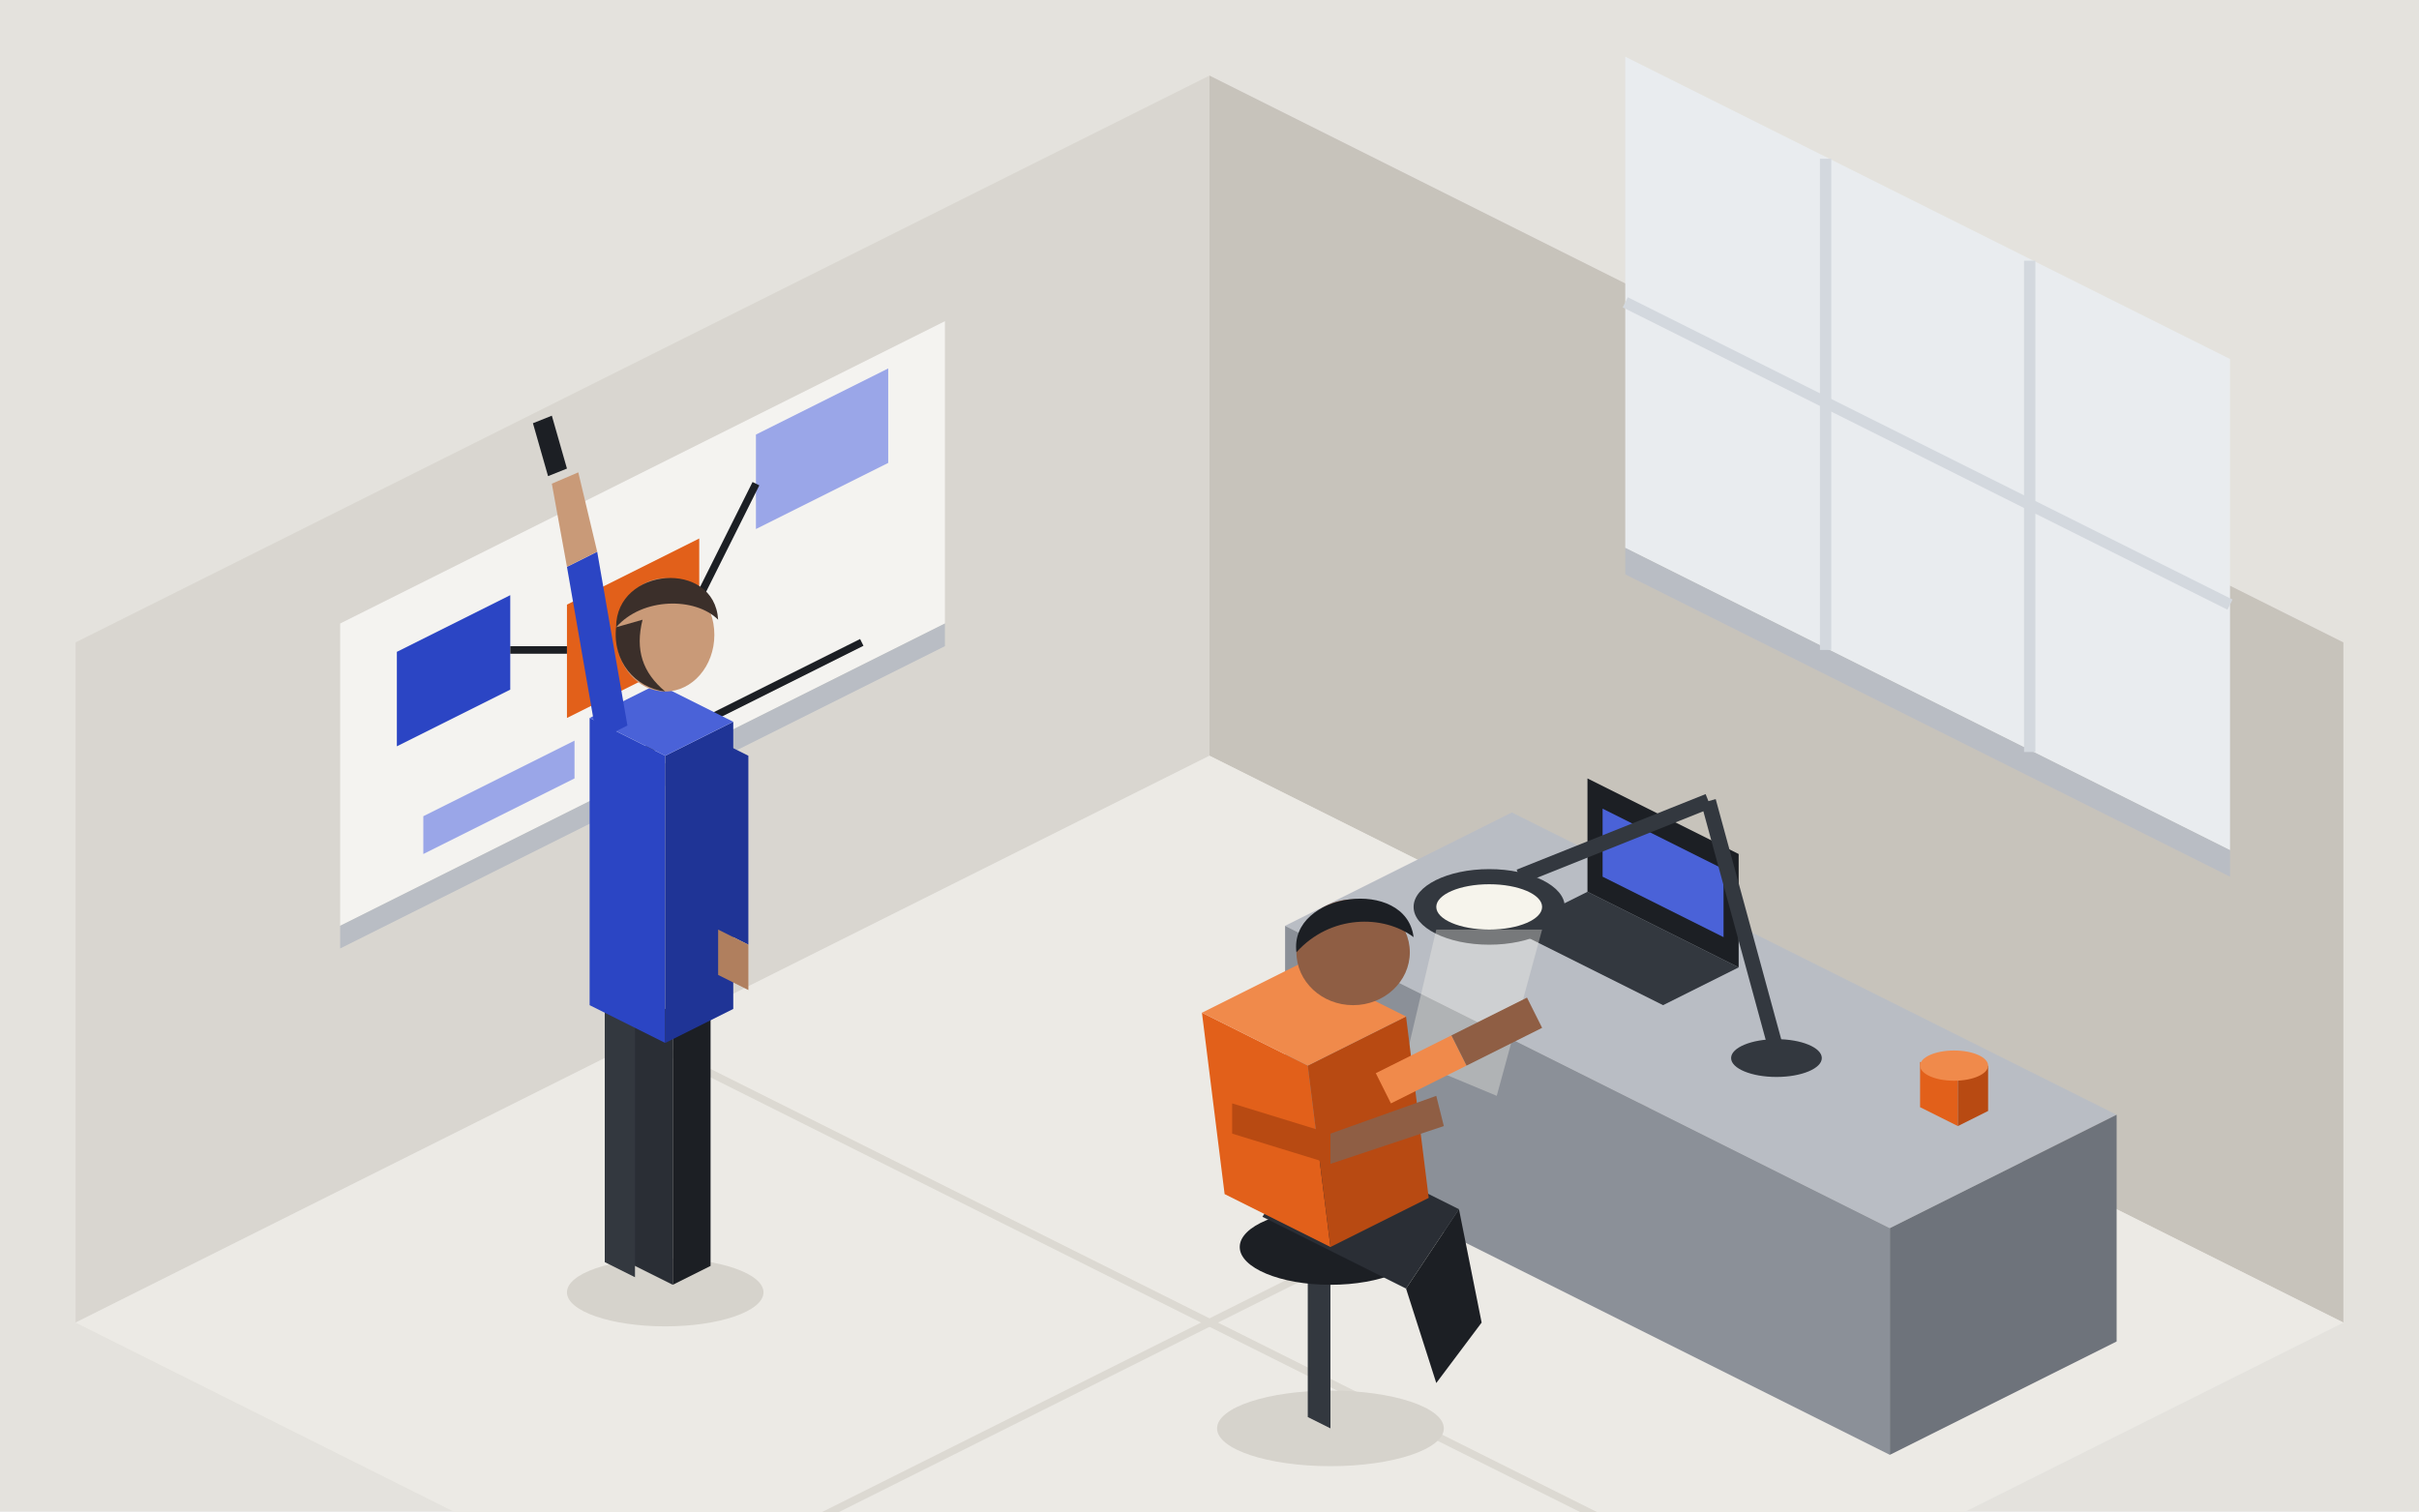
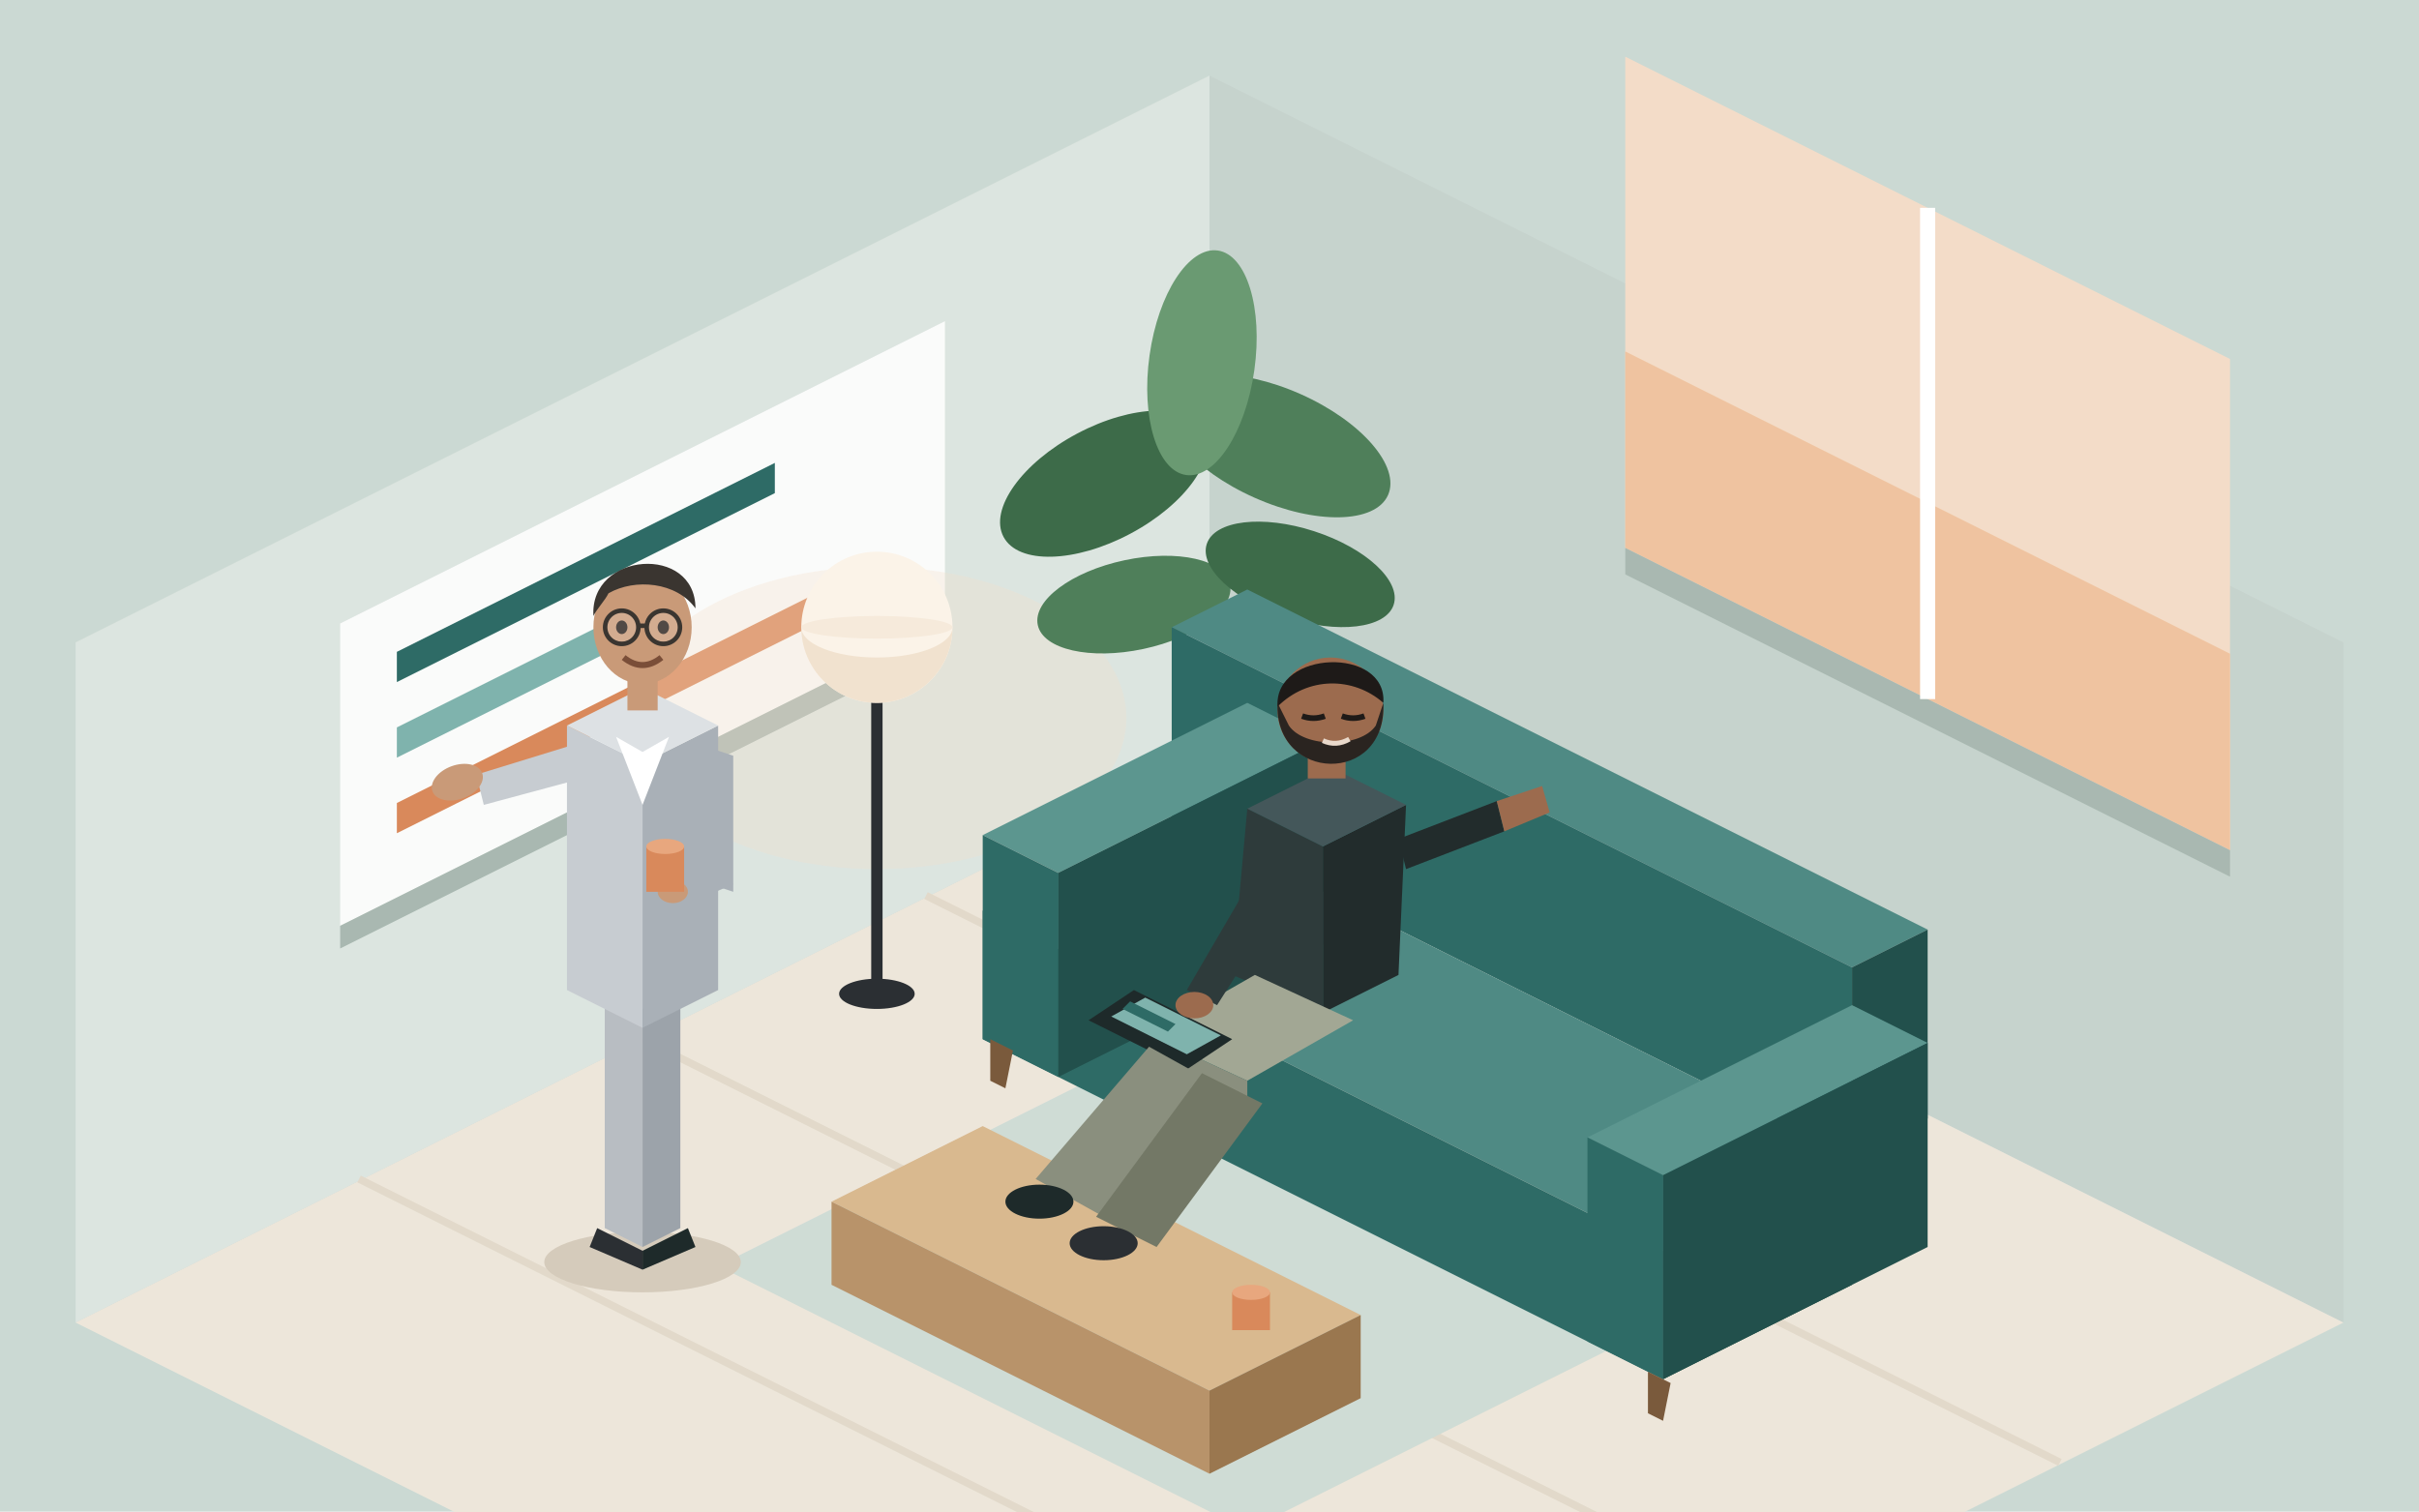
- <svg xmlns="http://www.w3.org/2000/svg" viewBox="0 0 640 400" width="640" height="400" role="img" aria-label="James at the wall board with a marker, John hunched at the bench under a magnifier lamp, in a concrete studio">
-   <rect width="640" height="400" fill="#E4E2DD" />
-   <polygon points="20,350 320,200 320,20 20,170" fill="#D9D6D0" />
-   <polygon points="320,200 620,350 620,170 320,20" fill="#C7C3BB" />
-   <polygon points="320,200 620,350 320,500 20,350" fill="#ECEAE5" />
-   <line x1="170" y1="275" x2="470" y2="425" stroke="#DCD9D2" stroke-width="2" />
-   <line x1="470" y1="275" x2="170" y2="425" stroke="#DCD9D2" stroke-width="2" />
-   <polygon points="430,145 590,225 590,95 430,15" fill="#E9ECEF" />
-   <polygon points="430,145 590,225 590,232 430,152" fill="#B9BDC4" />
-   <line x1="483" y1="42" x2="483" y2="172" stroke="#D3D8DE" stroke-width="3" />
-   <line x1="537" y1="69" x2="537" y2="199" stroke="#D3D8DE" stroke-width="3" />
-   <line x1="430" y1="80" x2="590" y2="160" stroke="#D3D8DE" stroke-width="3" />
-   <polygon points="90,245 250,165 250,85 90,165" fill="#F4F3F0" />
-   <polygon points="90,245 250,165 250,171 90,251" fill="#B9BDC4" />
-   <polygon points="105,197.5 135,182.5 135,157.5 105,172.5" fill="#2B45C4" />
-   <polygon points="150,190 185,172.5 185,142.5 150,160" fill="#E2601A" />
-   <polygon points="200,140 235,122.5 235,97.5 200,115" fill="#9AA6E8" />
-   <polygon points="112,226 152,206 152,196 112,216" fill="#9AA6E8" />
-   <line x1="135" y1="172" x2="150" y2="172" stroke="#1C1F24" stroke-width="2" />
-   <line x1="185" y1="158" x2="200" y2="128" stroke="#1C1F24" stroke-width="2" />
-   <line x1="168" y1="200" x2="228" y2="170" stroke="#1C1F24" stroke-width="2" />
-   <ellipse cx="176" cy="342" rx="26" ry="9" fill="#D6D3CC" />
-   <polygon points="166,262 178,268 178,340 166,334" fill="#2A2E35" />
-   <polygon points="178,268 188,263 188,335 178,340" fill="#1C1F24" />
-   <polygon points="160,262 160,334 168,338 168,266" fill="#33383F" />
-   <polygon points="156,190 176,200 176,276 156,266" fill="#2B45C4" />
-   <polygon points="176,200 194,191 194,267 176,276" fill="#1F3496" />
-   <polygon points="156,190 174,181 194,191 176,200" fill="#4A62D8" />
-   <polygon points="158,196 150,150 158,146 166,192" fill="#2B45C4" />
-   <polygon points="150,150 146,128 153,125 158,146" fill="#C99A78" />
-   <polygon points="145,126 141,112 146,110 150,124" fill="#1C1F24" />
-   <polygon points="190,196 198,200 198,250 190,246" fill="#1F3496" />
-   <polygon points="190,246 198,250 198,262 190,258" fill="#B07F5E" />
-   <ellipse cx="176" cy="168" rx="13" ry="15" fill="#C99A78" />
-   <path d="M163,166 C163,150 189,148 190,164 C184,158 170,158 163,166 Z" fill="#3B2F2A" />
-   <path d="M163,166 C162,175 168,182 176,183 C170,178 168,172 170,164 Z" fill="#3B2F2A" />
-   <polygon points="400,215 560,295 500,325 340,245" fill="#B9BDC4" />
-   <polygon points="340,245 500,325 500,385 340,305" fill="#8B9098" />
-   <polygon points="500,325 560,295 560,355 500,385" fill="#6E737B" />
-   <polygon points="420,236 460,256 440,266 400,246" fill="#33383F" />
-   <polygon points="420,236 460,256 460,226 420,206" fill="#1C1F24" />
-   <polygon points="424,232 456,248 456,230 424,214" fill="#4A62D8" />
-   <polygon points="508,281 518,286 518,298 508,293" fill="#E2601A" />
-   <polygon points="518,286 526,282 526,294 518,298" fill="#B84A12" />
-   <ellipse cx="517" cy="282" rx="9" ry="4" fill="#F08A4B" />
-   <ellipse cx="470" cy="280" rx="12" ry="5" fill="#33383F" />
-   <line x1="470" y1="278" x2="452" y2="212" stroke="#33383F" stroke-width="4" />
-   <line x1="452" y1="212" x2="402" y2="232" stroke="#33383F" stroke-width="4" />
-   <ellipse cx="394" cy="240" rx="20" ry="10" fill="#33383F" />
-   <ellipse cx="394" cy="240" rx="14" ry="6" fill="#F6F4EC" />
-   <polygon points="380,246 408,246 396,290 372,280" fill="#F6F4EC" fill-opacity="0.35" />
-   <ellipse cx="352" cy="378" rx="30" ry="10" fill="#D6D3CC" />
-   <polygon points="346,330 352,333 352,378 346,375" fill="#33383F" />
-   <ellipse cx="352" cy="330" rx="24" ry="10" fill="#1C1F24" />
-   <polygon points="334,322 372,341 386,320 348,301" fill="#2A2E35" />
-   <polygon points="372,341 386,320 392,350 380,366" fill="#1C1F24" />
-   <polygon points="318,268 346,282 352,330 324,316" fill="#E2601A" />
-   <polygon points="346,282 372,269 378,317 352,330" fill="#B84A12" />
-   <polygon points="318,268 344,255 372,269 346,282" fill="#F08A4B" />
-   <polygon points="364,284 384,274 388,282 368,292" fill="#F08A4B" />
-   <polygon points="384,274 404,264 408,272 388,282" fill="#8F5E44" />
-   <polygon points="326,292 352,300 352,308 326,300" fill="#B84A12" />
-   <polygon points="352,300 380,290 382,298 352,308" fill="#8F5E44" />
-   <ellipse cx="358" cy="252" rx="15" ry="14" fill="#8F5E44" />
-   <path d="M343,252 C341,236 372,232 374,248 C366,242 352,242 343,252 Z" fill="#1C1F24" />
+ <svg xmlns="http://www.w3.org/2000/svg" viewBox="0 0 640 400" width="640" height="400" role="img" aria-label="James stands easy by the run board with a coffee, one open hand toward the plan; John is sunk into the sofa with his feet up, reading a diff on a tablet. A calm lounge: a paper globe lamp, a big plant, a sunset window.">
+   <rect width="640" height="400" fill="#CBD9D3" />
+   <polygon points="20,350 320,200 320,20 20,170" fill="#DCE5E0" />
+   <polygon points="320,200 620,350 620,170 320,20" fill="#C6D3CD" />
+   <polygon points="320,200 620,350 320,500 20,350" fill="#EDE6DA" />
+   <line x1="95" y1="312" x2="395" y2="462" stroke="#E2D9CA" stroke-width="2" />
+   <line x1="170" y1="275" x2="470" y2="425" stroke="#E2D9CA" stroke-width="2" />
+   <line x1="245" y1="237" x2="545" y2="387" stroke="#E2D9CA" stroke-width="2" />
+   <polygon points="430,145 590,225 590,95 430,15" fill="#F3DCC8" />
+   <polygon points="430,145 590,225 590,173 430,93" fill="#EFC3A0" />
+   <polygon points="430,145 590,225 590,232 430,152" fill="#A9B8B1" />
+   <line x1="510" y1="55" x2="510" y2="185" stroke="#FFFFFF" stroke-width="4" />
+   <polygon points="90,245 250,165 250,85 90,165" fill="#FAFBFA" />
+   <polygon points="90,245 250,165 250,171 90,251" fill="#A9B8B1" />
+   <polygon points="105,172.5 205,122.5 205,130.5 105,180.5" fill="#2E6B66" />
+   <polygon points="105,192.5 175,157.5 175,165.5 105,200.5" fill="#7FB3AD" />
+   <polygon points="105,212.5 230,150 230,158 105,220.5" fill="#D9895B" />
+   <ellipse cx="232" cy="190" rx="66" ry="40" fill="#F3DCC8" fill-opacity="0.3" />
+   <ellipse cx="292" cy="128" rx="30" ry="15" fill="#3D6B49" transform="rotate(-28 292 128)" />
+   <ellipse cx="338" cy="118" rx="32" ry="15" fill="#4F7F5A" transform="rotate(24 338 118)" />
+   <ellipse cx="318" cy="96" rx="14" ry="30" fill="#6A9A72" transform="rotate(8 318 96)" />
+   <ellipse cx="300" cy="160" rx="26" ry="12" fill="#4F7F5A" transform="rotate(-12 300 160)" />
+   <ellipse cx="344" cy="152" rx="26" ry="12" fill="#3D6B49" transform="rotate(18 344 152)" />
+   <polygon points="300,280 440,350 330,405 190,335" fill="#CFDCD5" />
+   <polygon points="330,156 510,246 490,256 310,166" fill="#4F8A84" />
+   <polygon points="310,166 490,256 490,306 310,216" fill="#2E6B66" />
+   <polygon points="490,256 510,246 510,296 490,306" fill="#22504C" />
+   <polygon points="310,216 490,306 440,331 260,241" fill="#4F8A84" />
+   <polygon points="260,241 440,331 440,365 260,275" fill="#2E6B66" />
+   <polygon points="440,331 490,306 490,340 440,365" fill="#22504C" />
+   <polygon points="330,186 350,196 280,231 260,221" fill="#5C968F" />
+   <polygon points="260,221 280,231 280,285 260,275" fill="#2E6B66" />
+   <polygon points="280,231 350,196 350,250 280,285" fill="#22504C" />
+   <polygon points="490,266 510,276 440,311 420,301" fill="#5C968F" />
+   <polygon points="420,301 440,311 440,365 420,355" fill="#2E6B66" />
+   <polygon points="440,311 510,276 510,330 440,365" fill="#22504C" />
+   <polygon points="262,275 268,278 266,288 262,286" fill="#7A5A3C" />
+   <polygon points="436,363 442,366 440,376 436,374" fill="#7A5A3C" />
+   <polygon points="330,214 350,224 350,268 326,258" fill="#2E3B3B" />
+   <polygon points="350,224 372,213 370,258 350,268" fill="#222C2C" />
+   <polygon points="330,214 352,203 372,213 350,224" fill="#44575A" />
+   <polygon points="370,222 396,212 398,220 372,230" fill="#222C2C" />
+   <polygon points="396,212 408,208 410,215 398,220" fill="#9C6B4E" />
+   <rect x="346" y="196" width="10" height="10" fill="#9C6B4E" />
+   <ellipse cx="352" cy="188" rx="14" ry="14" fill="#9C6B4E" />
+   <path d="M338,187 C337,172 367,171 366,186 C358,179 346,179 338,187 Z" fill="#1E1A18" />
+   <path d="M338,186 C337,207 367,208 366,186 L364,192 C360,198 345,198 341,192 Z" fill="#2A2420" />
+   <path d="M344.5,189.5 Q347.5,190.6 350.5,189.5" stroke="#1E1A18" stroke-width="1.5" fill="none" />
+   <path d="M355,189.5 Q358,190.6 361,189.5" stroke="#1E1A18" stroke-width="1.5" fill="none" />
+   <path d="M350,196 Q353.5,197.6 357,195.6" stroke="#E9D9CB" stroke-width="1.3" fill="none" />
+   <polygon points="332,258 358,270 330,286 304,274" fill="#A2A794" />
+   <polygon points="304,274 330,286 330,294 304,282" fill="#8A8F7E" />
+   <polygon points="300,262 326,275 314,283 288,270" fill="#1E2A2A" />
+   <polygon points="303,264 323,274 314,279 294,269" fill="#7FB3AD" />
+   <polygon points="297,267 309,273 311,271 299,265" fill="#2E6B66" />
+   <polygon points="328,238 336,244 322,266 314,262" fill="#2E3B3B" />
+   <ellipse cx="316" cy="266" rx="5" ry="3.5" fill="#9C6B4E" />
+   <polygon points="260,298 360,348 320,368 220,318" fill="#D9B98F" />
+   <polygon points="220,318 320,368 320,390 220,340" fill="#B8936A" />
+   <polygon points="320,368 360,348 360,370 320,390" fill="#9A774F" />
+   <polygon points="304,277 322,287 292,322 274,312" fill="#8A8F7E" />
+   <polygon points="318,284 334,292 306,330 290,322" fill="#737866" />
+   <ellipse cx="275" cy="318" rx="9" ry="4.5" fill="#1E2A2A" />
+   <ellipse cx="292" cy="329" rx="9" ry="4.5" fill="#2B2F33" />
+   <polygon points="326,342 336,342 336,352 326,352" fill="#D9895B" />
+   <ellipse cx="331" cy="342" rx="5" ry="2" fill="#E8A77E" />
+   <ellipse cx="232" cy="263" rx="10" ry="4" fill="#2B2F33" />
+   <rect x="230.5" y="180" width="3" height="83" fill="#2B2F33" />
+   <circle cx="232" cy="166" r="20" fill="#FBF3E8" />
+   <path d="M212,166 A20,20 0 0 0 252,166 A20,8 0 0 1 212,166 Z" fill="#F1E2CF" />
+   <ellipse cx="232" cy="166" rx="20" ry="3" fill="#F6EADB" />
+   <ellipse cx="170" cy="334" rx="26" ry="8" fill="#D5CBBB" />
+   <polygon points="160,262 170,267 170,330 160,325" fill="#B8BDC2" />
+   <polygon points="170,267 180,262 180,325 170,330" fill="#9CA3AA" />
+   <polygon points="158,325 170,331 170,336 156,330" fill="#2B2F33" />
+   <polygon points="170,331 182,325 184,330 170,336" fill="#1E2A2A" />
+   <polygon points="150,192 170,202 170,272 150,262" fill="#C7CCD1" />
+   <polygon points="170,202 190,192 190,262 170,272" fill="#A9B0B7" />
+   <polygon points="150,192 170,182 190,192 170,202" fill="#DDE1E4" />
+   <polygon points="163,195 170,199 177,195 170,213" fill="#FFFFFF" />
+   <polygon points="152,197 126,205 128,213 154,206" fill="#C7CCD1" />
+   <ellipse cx="121" cy="207" rx="7" ry="4.5" fill="#C99A78" transform="rotate(-20 121 207)" />
+   <polygon points="188,198 194,200 194,236 188,234" fill="#A9B0B7" />
+   <polygon points="188,230 194,234 180,240 176,234" fill="#A9B0B7" />
+   <ellipse cx="178" cy="236" rx="4" ry="3" fill="#C99A78" />
+   <polygon points="171,224 181,224 181,236 171,236" fill="#D9895B" />
+   <ellipse cx="176" cy="224" rx="5" ry="2" fill="#E8A77E" />
+   <rect x="166" y="176" width="8" height="12" fill="#C99A78" />
+   <ellipse cx="170" cy="166" rx="13" ry="15" fill="#C99A78" />
+   <path d="M157,163 C156,146 184,144 184,161 C179,154 168,153 161,157 C160,159 158,161 157,163 Z" fill="#3A3530" />
+   <ellipse cx="164.5" cy="166" rx="1.5" ry="1.8" fill="#2B211C" />
+   <ellipse cx="175.5" cy="166" rx="1.5" ry="1.8" fill="#2B211C" />
+   <path d="M162,169.6 Q164.5,171 167,169.6" stroke="#7A4E38" stroke-width="0.9" fill="none" />
+   <path d="M173,169.6 Q175.5,171 178,169.6" stroke="#7A4E38" stroke-width="0.9" fill="none" />
+   <circle cx="164.5" cy="166" r="4.4" fill="#FFFFFF" fill-opacity="0.18" stroke="#3A3530" stroke-width="1.2" />
+   <circle cx="175.5" cy="166" r="4.4" fill="#FFFFFF" fill-opacity="0.18" stroke="#3A3530" stroke-width="1.2" />
+   <line x1="168.9" y1="165.6" x2="171.1" y2="165.6" stroke="#3A3530" stroke-width="1.2" />
+   <path d="M165,174 Q170,178 175,174" stroke="#7A4E38" stroke-width="1.6" fill="none" />
</svg>
